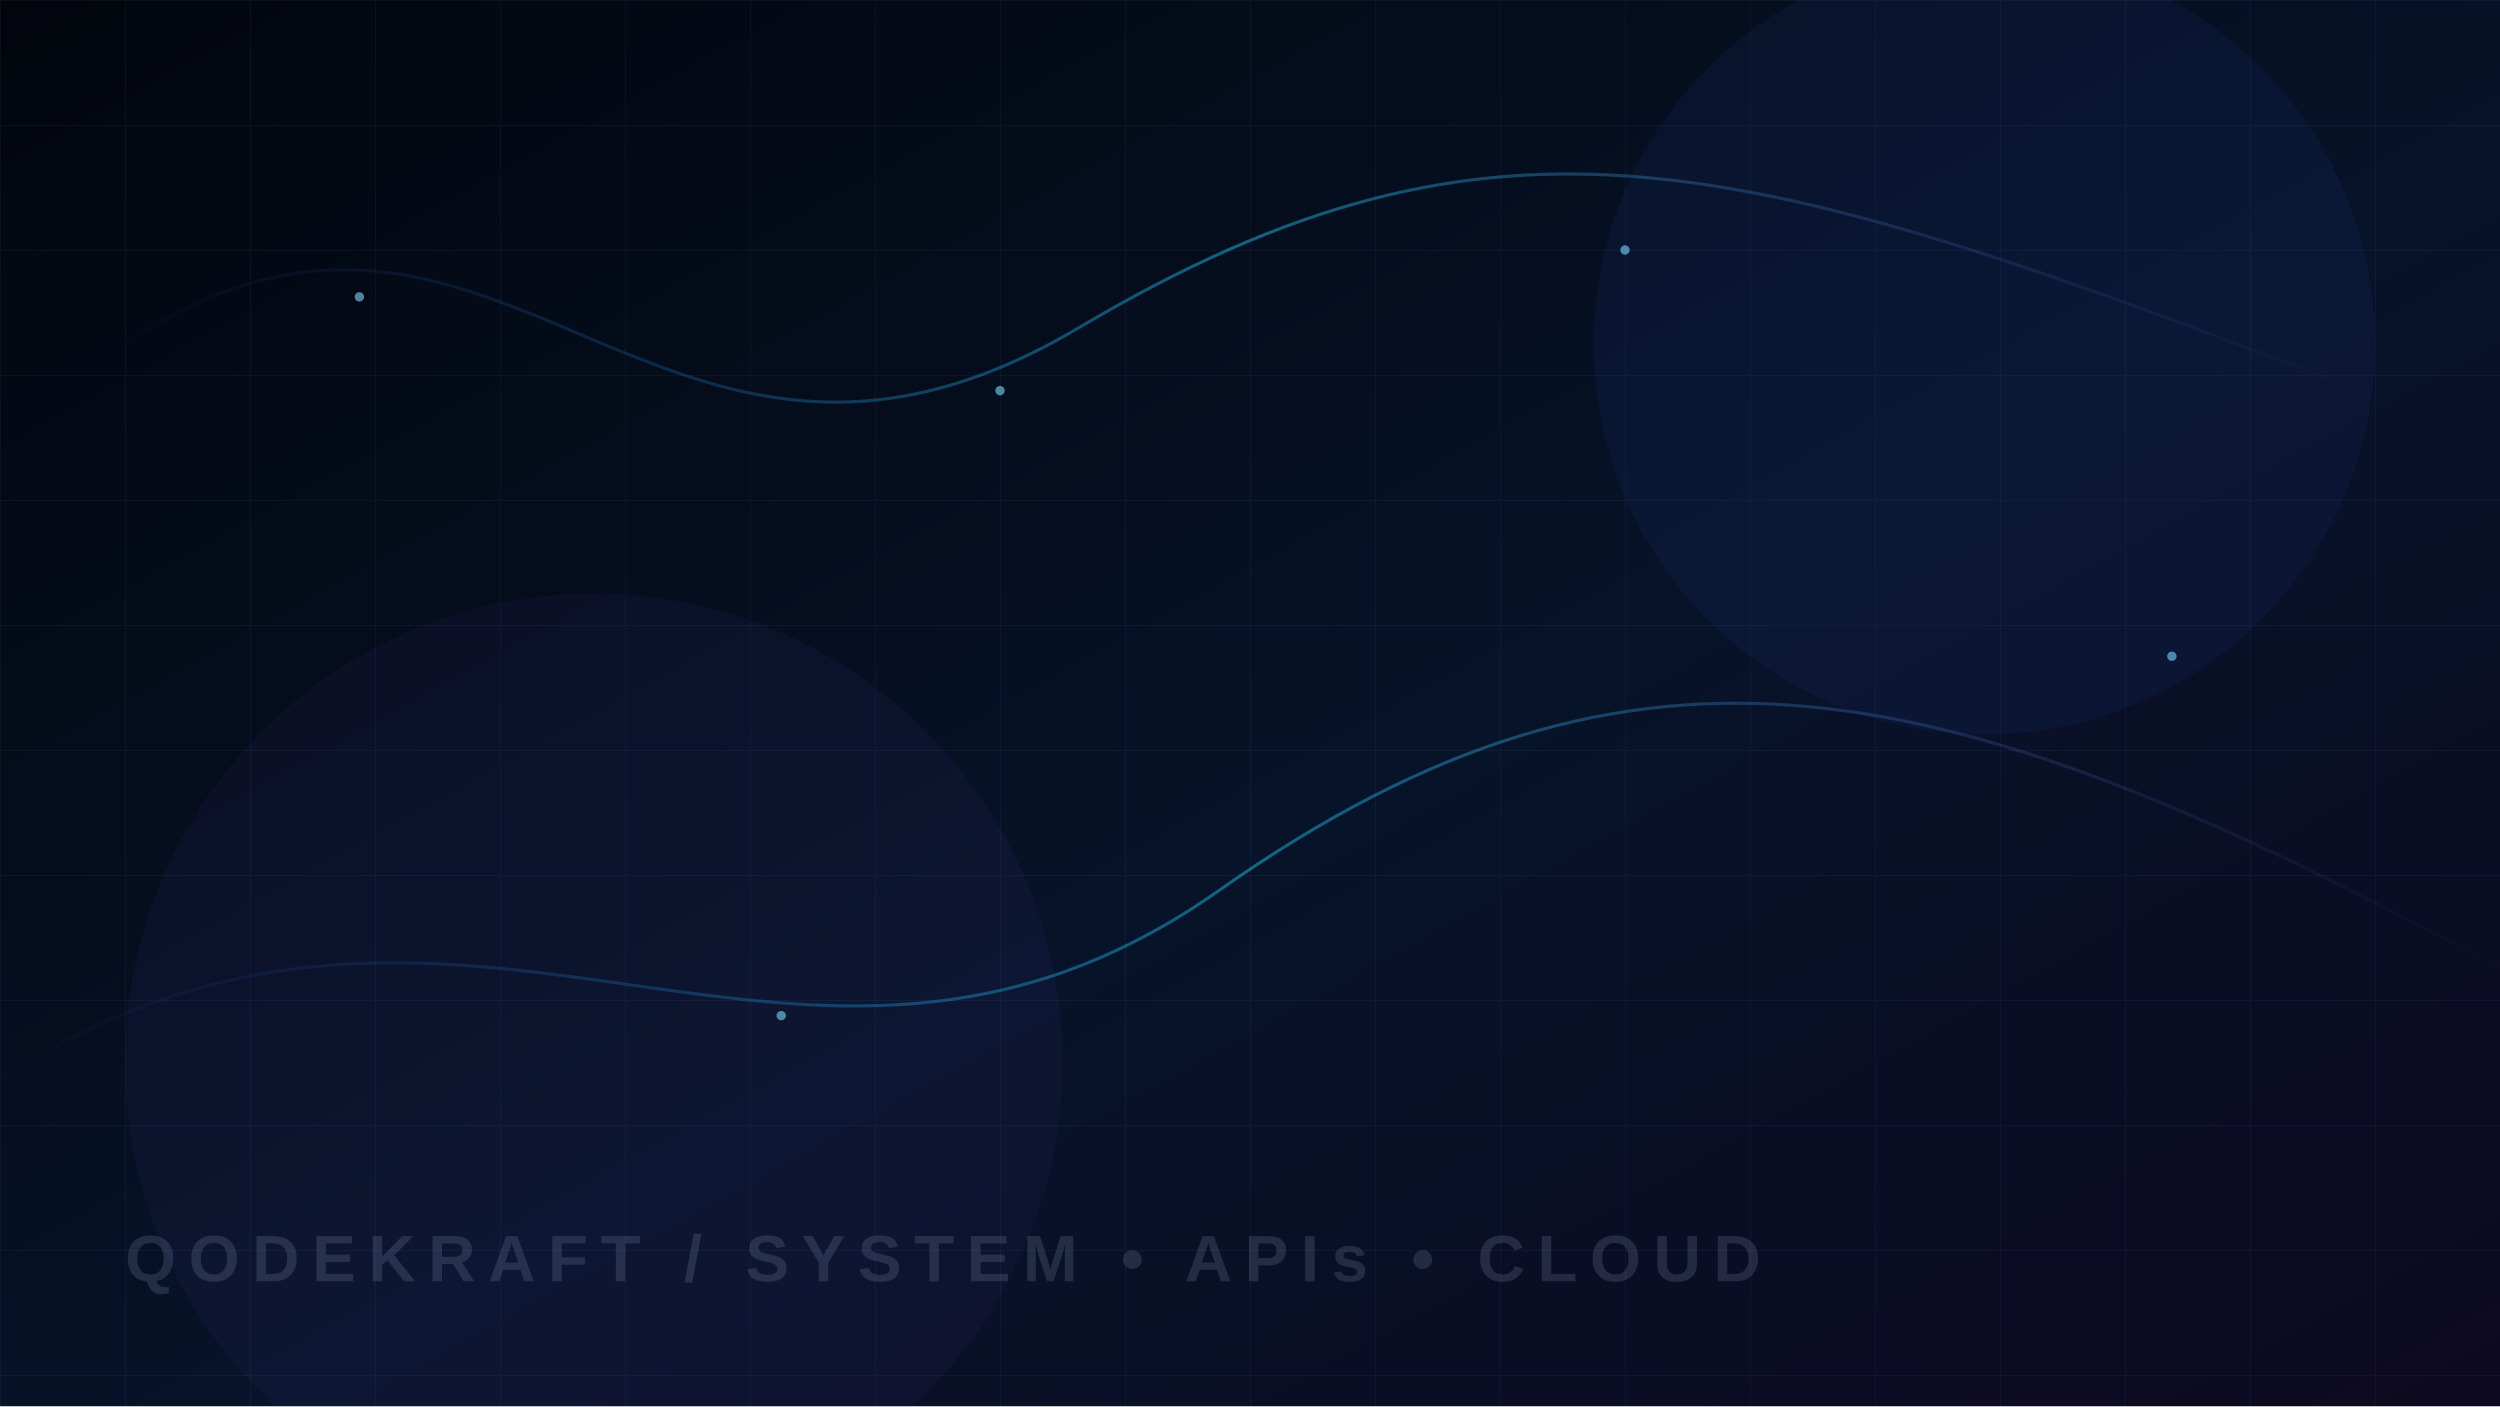
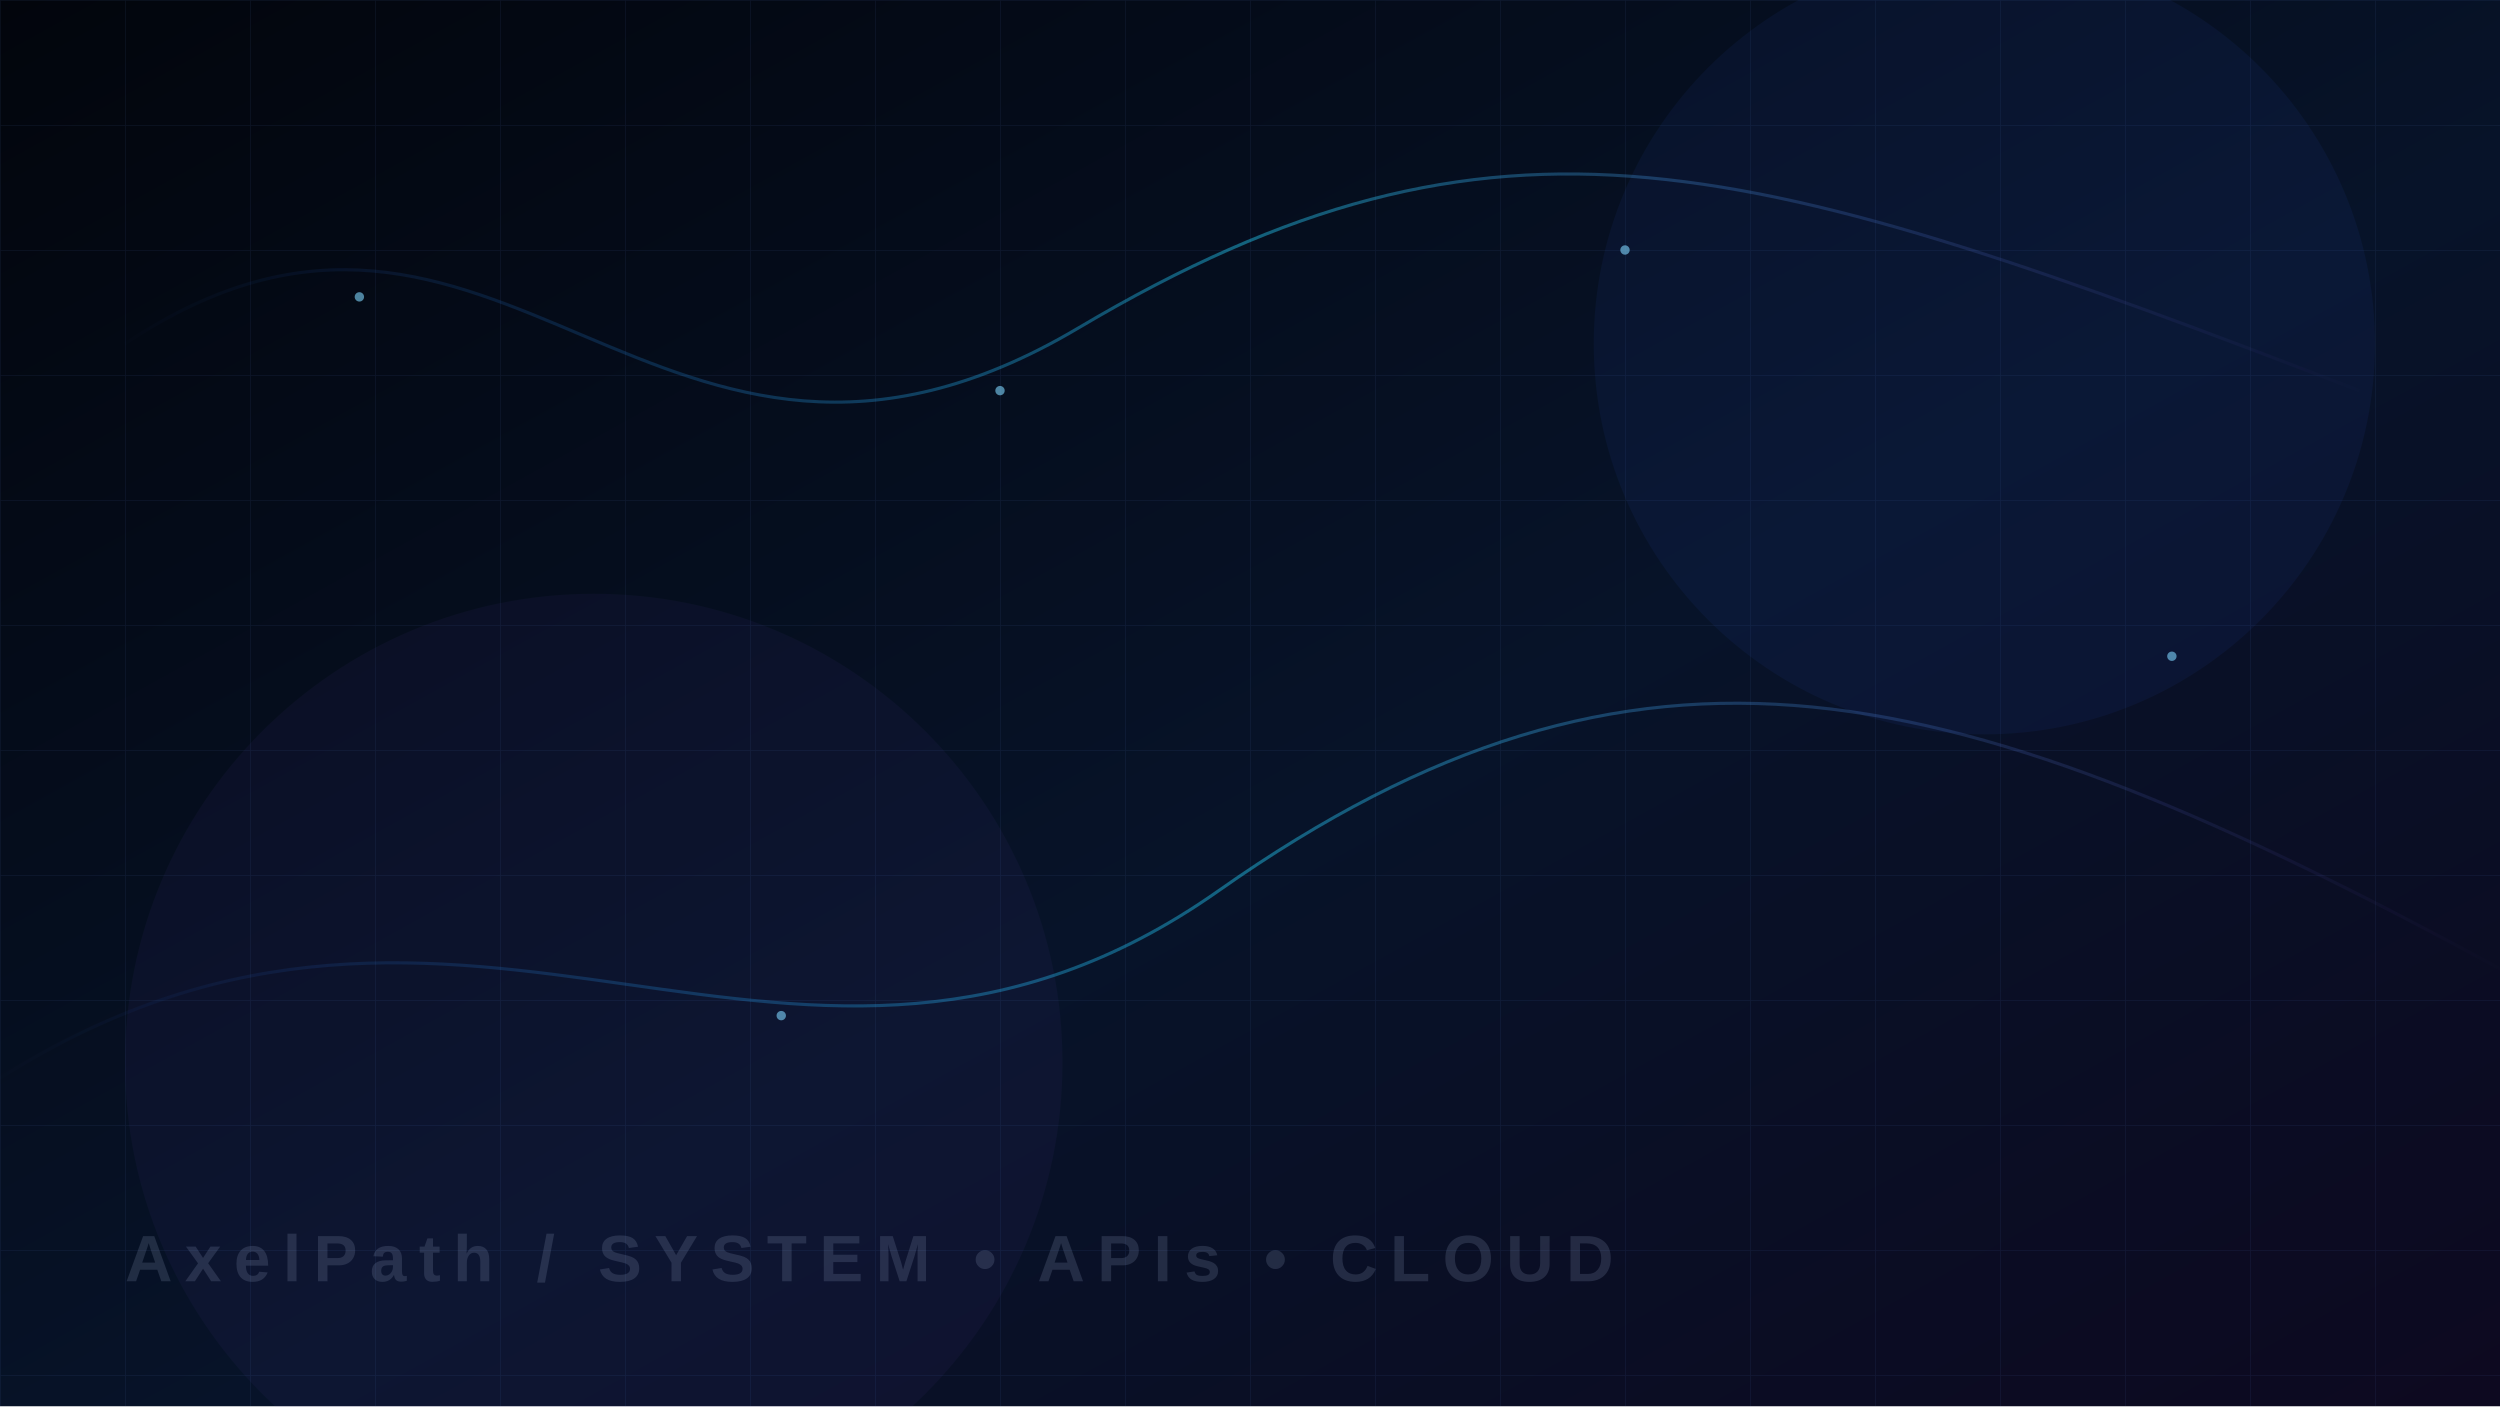
<svg xmlns="http://www.w3.org/2000/svg" viewBox="0 0 1600 900">
  <defs>
    <linearGradient id="b" x1="0" y1="0" x2="1" y2="1">
      <stop stop-color="#02050c" />
      <stop offset=".55" stop-color="#071329" />
      <stop offset="1" stop-color="#0d0920" />
    </linearGradient>
    <pattern id="grid" width="80" height="80" patternUnits="userSpaceOnUse">
      <path d="M80 0H0V80" fill="none" stroke="#78a8ff" stroke-opacity=".08" />
    </pattern>
    <linearGradient id="line">
      <stop stop-color="#2f6bff" stop-opacity="0" />
      <stop offset=".5" stop-color="#25d7ff" stop-opacity=".7" />
      <stop offset="1" stop-color="#8b5cf6" stop-opacity="0" />
    </linearGradient>
  </defs>
  <rect width="1600" height="900" fill="url(#b)" />
  <rect width="1600" height="900" fill="url(#grid)" />
  <circle cx="1270" cy="220" r="250" fill="#2f6bff" opacity=".06" />
  <circle cx="380" cy="680" r="300" fill="#8b5cf6" opacity=".045" />
  <g fill="none" stroke="url(#line)" stroke-width="2" opacity=".6">
    <path d="M80 220 C320 60 420 370 690 210 S1120 100 1510 250" />
    <path d="M0 690 C300 500 510 760 780 570 S1250 430 1600 620" />
  </g>
  <g fill="#7dd3fc" opacity=".6">
    <circle cx="230" cy="190" r="3" />
    <circle cx="640" cy="250" r="3" />
    <circle cx="1040" cy="160" r="3" />
    <circle cx="1390" cy="420" r="3" />
    <circle cx="500" cy="650" r="3" />
  </g>
-   <text x="80" y="820" fill="#9bb0cd" fill-opacity=".18" font-family="Arial,sans-serif" font-size="42" font-weight="800" letter-spacing="8">QODEKRAFT / SYSTEM • APIs • CLOUD</text>
+   <text x="80" y="820" fill="#9bb0cd" fill-opacity=".18" font-family="Arial,sans-serif" font-size="42" font-weight="800" letter-spacing="8">AxelPath / SYSTEM • APIs • CLOUD</text>
</svg>
